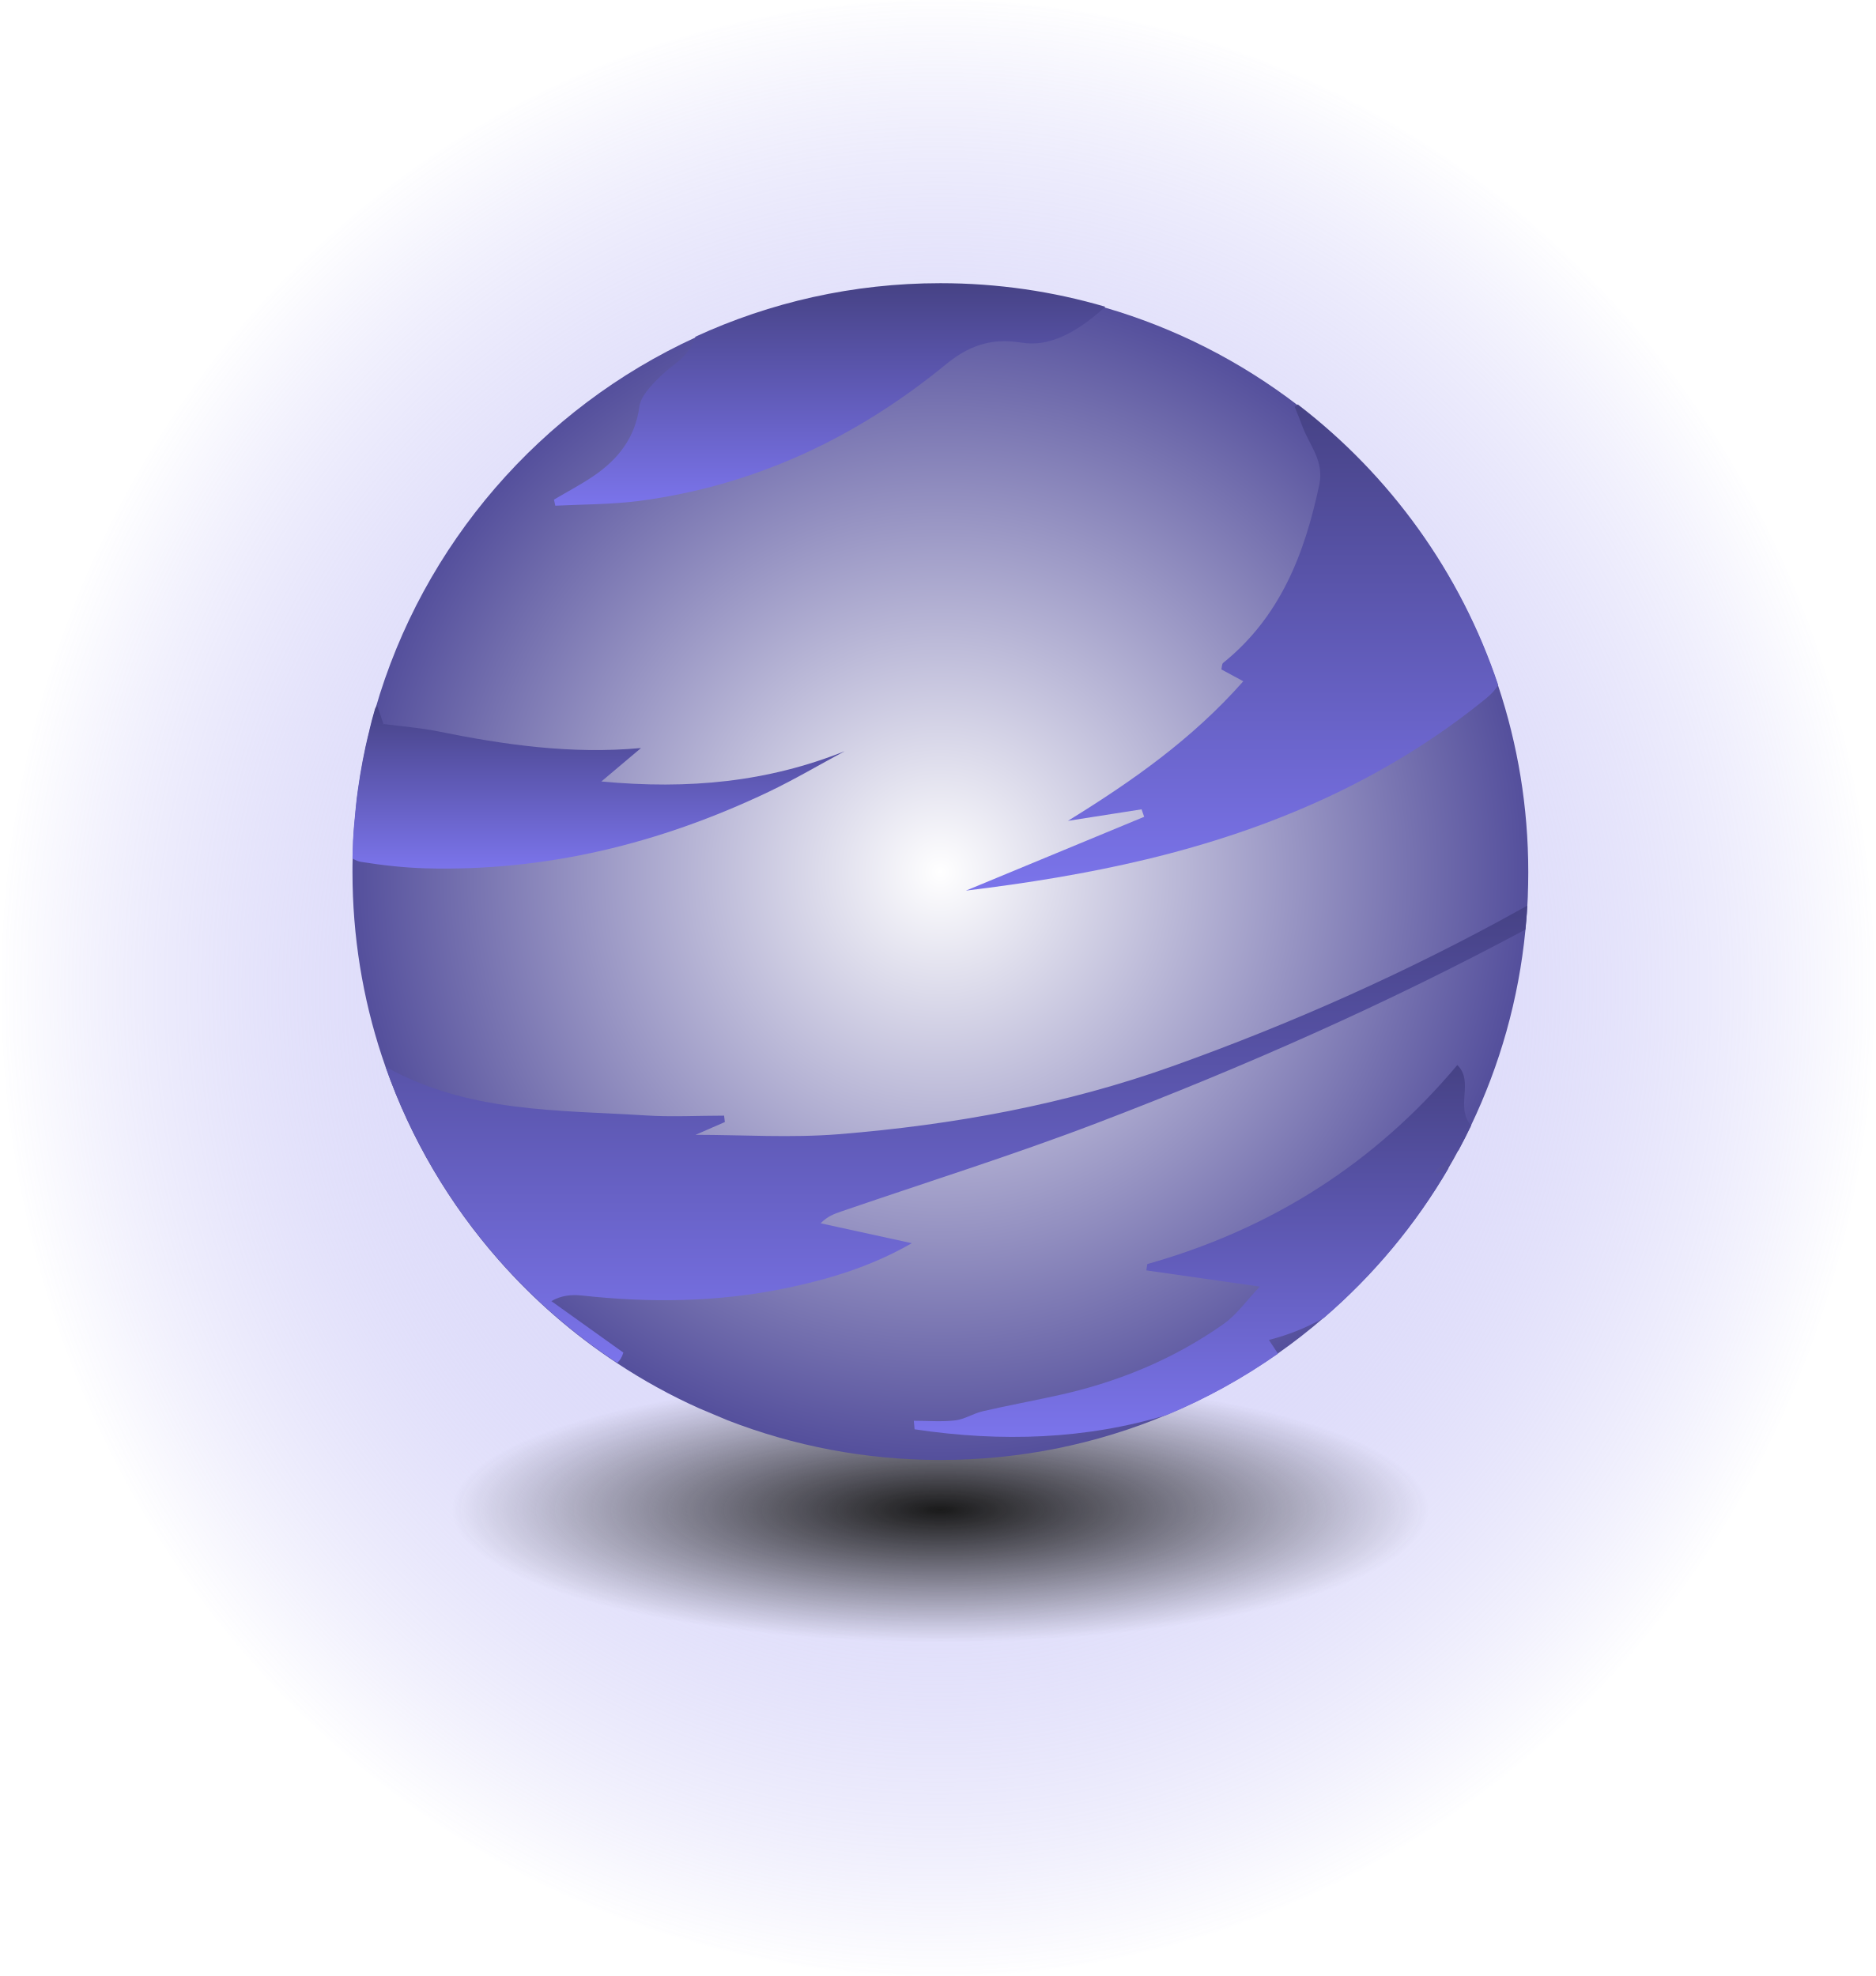
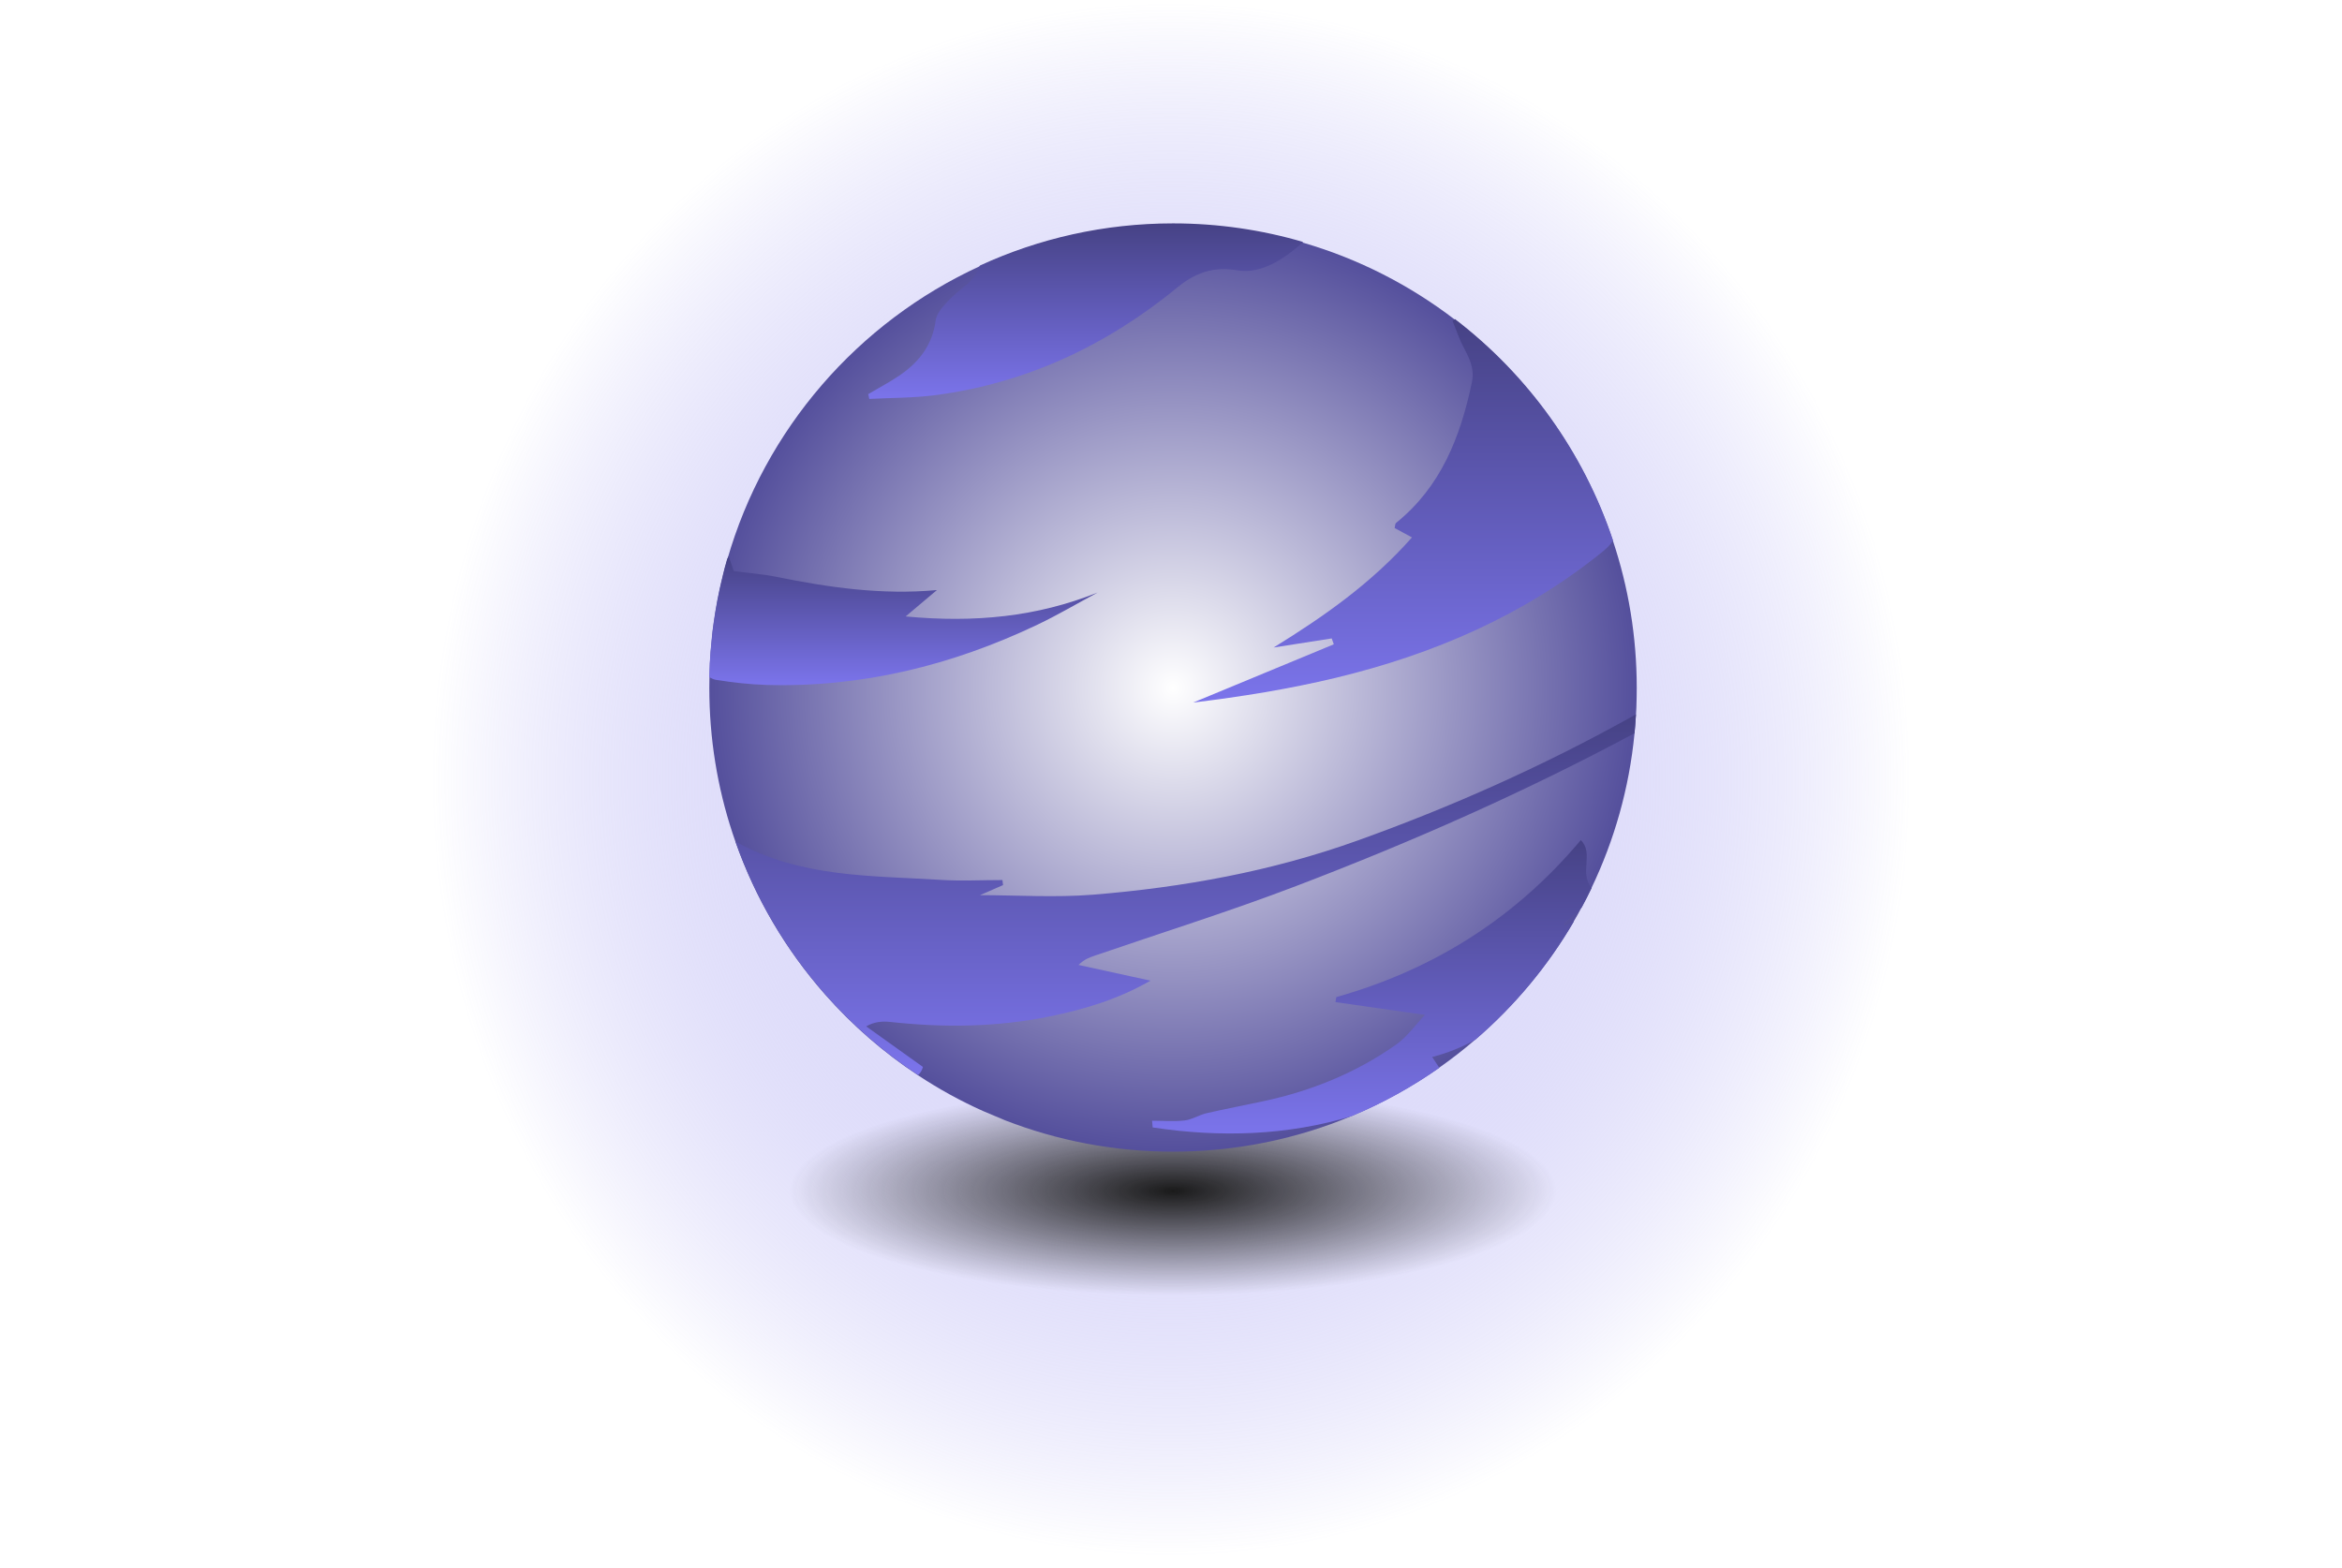
- <svg xmlns="http://www.w3.org/2000/svg" width="298" height="314" viewBox="0 0 298 314" fill="none">
-   <ellipse cx="148.992" cy="157" rx="148.992" ry="157" fill="url(#paint0_radial_457_495)" />
-   <ellipse cx="149.392" cy="239.92" rx="77.492" ry="21.046" fill="url(#paint1_radial_457_495)" />
-   <path d="M242.803 138.576C242.803 139.909 242.772 141.226 242.726 142.536C242.703 143.019 242.68 143.509 242.65 143.991C242.611 144.757 242.558 145.516 242.489 146.274C242.45 146.78 242.404 147.285 242.351 147.791C241.278 158.814 238.282 169.278 233.708 178.838C233.079 180.155 232.42 181.458 231.723 182.745C231.217 183.702 230.689 184.644 230.137 185.579C224.888 194.595 218.168 202.638 210.314 209.394C207.985 211.409 205.556 213.301 203.035 215.071C197.564 218.916 191.671 222.187 185.426 224.791C174.339 229.441 162.171 232 149.398 232C137.483 232 126.081 229.763 115.599 225.695L111.085 223.796C106.542 221.758 102.182 219.353 98.059 216.626C91.102 212.045 84.796 206.553 79.302 200.317C79.271 200.294 79.255 200.271 79.24 200.248C71.424 191.362 65.272 180.983 61.272 169.584C61.057 168.979 60.85 168.374 60.651 167.769C57.624 158.584 56 148.779 56 138.576C56 137.886 56 137.212 56.023 136.53C56.031 136.163 56.038 135.795 56.054 135.427C56.069 134.914 56.084 134.393 56.107 133.88C56.107 133.842 56.107 133.803 56.107 133.765C56.192 132.11 56.337 130.463 56.506 128.824C56.559 128.257 56.621 127.683 56.682 127.108C56.751 126.572 56.82 126.044 56.897 125.515C57.318 122.504 57.885 119.532 58.59 116.621C58.605 116.537 58.628 116.461 58.651 116.384C58.935 115.158 59.257 113.956 59.609 112.753C67.156 86.44 85.96 64.884 110.472 53.631C122.319 48.193 135.506 45.159 149.398 45.159C158.493 45.159 167.282 46.461 175.596 48.89C186.813 52.153 197.15 57.469 206.192 64.409C220.835 75.632 232.052 91.105 238.022 108.984C241.125 118.284 242.803 128.234 242.803 138.576Z" fill="url(#paint2_radial_457_495)" />
-   <path d="M242.644 143.916C242.605 144.682 242.552 145.44 242.483 146.198C242.444 146.704 242.398 147.209 242.345 147.715C220.376 159.496 197.588 169.562 174.247 178.471C160.876 183.58 147.176 187.862 133.628 192.519C132.571 192.887 131.506 193.247 130.372 194.388C135 195.399 139.628 196.411 144.862 197.552C138.264 201.344 131.513 203.328 124.64 204.745C113.974 206.936 103.208 207.043 92.411 205.863C90.802 205.695 89.17 205.84 87.599 206.76C91.338 209.425 95.062 212.099 99.032 214.933C98.832 215.645 98.495 216.205 98.043 216.549C91.086 211.968 84.779 206.476 79.285 200.241C79.255 200.218 79.239 200.195 79.224 200.172C71.408 191.286 65.255 180.906 61.255 169.508C74.312 176.839 88.618 176.372 102.625 177.253C106.748 177.513 110.901 177.283 115.039 177.283C115.085 177.628 115.123 177.965 115.161 178.302C113.491 179.03 111.813 179.765 110.503 180.332C117.958 180.332 125.667 180.845 133.291 180.232C151.413 178.762 169.213 175.544 186.446 169.37C205.465 162.56 223.824 154.356 241.486 144.559C241.877 144.344 242.26 144.13 242.644 143.916Z" fill="url(#paint3_linear_457_495)" />
-   <path d="M238.025 108.857C237.634 109.523 237.021 110.228 236.117 110.972C220.199 123.935 201.898 131.796 182.179 136.546C172.745 138.814 163.142 140.354 153.462 141.526C162.904 137.604 172.338 133.704 181.78 129.796C181.635 129.398 181.497 129.007 181.366 128.609C177.465 129.222 173.565 129.827 169.664 130.44C179.803 124.18 189.383 117.484 197.529 108.259C196.211 107.539 195.169 106.972 194.042 106.374C194.142 105.991 194.111 105.509 194.334 105.333C203.385 98.039 207.278 88.025 209.6 77.03C210.397 73.23 208.067 70.817 206.948 67.821C206.557 66.756 206.121 65.714 205.699 64.649C205.86 64.526 206.029 64.404 206.19 64.273C220.835 75.498 232.055 90.975 238.025 108.857Z" fill="url(#paint4_linear_457_495)" />
-   <path d="M175.598 48.744C170.006 53.886 165.916 54.801 163.074 54.54C161.672 54.401 159.473 53.863 156.547 54.571C154.448 55.086 152.433 56.131 150.38 57.822C136.063 69.576 119.777 77.255 101.308 79.631C96.98 80.177 92.583 80.138 88.224 80.361C88.155 80.038 88.086 79.715 88.01 79.392C90.101 78.155 92.238 77.033 94.245 75.68C98.19 73.012 100.933 69.553 101.591 64.556C101.768 63.242 102.894 61.919 103.859 60.874C106.693 57.807 108.294 57.615 109.819 54.978C110.056 54.563 110.294 54.079 110.493 53.502C122.336 48.044 135.519 45 149.407 45C158.5 45 167.287 46.307 175.598 48.744Z" fill="url(#paint5_linear_457_495)" />
-   <path d="M95.541 124.183C98.178 121.966 100.003 120.417 101.842 118.868C90.75 119.888 80.14 118.362 69.561 116.215C66.725 115.64 63.804 115.433 60.929 115.049H60.922C60.577 114.052 60.247 113.056 59.902 112.059C59.795 112.243 59.687 112.434 59.588 112.618C59.235 113.822 58.913 115.026 58.629 116.253C58.668 116.138 58.706 116.039 58.76 115.947C58.714 116.039 58.675 116.146 58.637 116.261C58.591 116.407 58.553 116.568 58.522 116.752C58.484 116.936 58.461 117.143 58.445 117.365C58.422 117.588 58.407 117.818 58.392 118.04C58.407 117.818 58.422 117.588 58.438 117.365C58.468 117.028 58.507 116.736 58.568 116.491C57.863 119.405 57.295 122.381 56.874 125.394C56.797 125.923 56.728 126.453 56.659 126.989C56.598 127.565 56.537 128.14 56.483 128.707C56.314 130.348 56.169 131.997 56.084 133.653C56.084 133.692 56.084 133.73 56.084 133.768C56.061 134.282 56.046 134.804 56.031 135.318C56.015 135.686 56.008 136.054 56 136.422C56.452 136.683 56.943 136.89 57.326 136.951C60.699 137.488 64.126 137.879 67.537 137.979C86.718 138.515 104.825 134.052 122.081 125.847C126.213 123.876 130.161 121.537 134.193 119.374C121.95 124.267 109.455 125.486 95.549 124.183H95.541ZM60.868 115.141C60.868 115.141 60.845 115.072 60.837 115.042L60.96 115.149C60.96 115.149 60.899 115.149 60.868 115.149V115.141Z" fill="url(#paint6_linear_457_495)" />
-   <path d="M231.74 182.768C230.544 183.856 229.318 184.967 228.099 186.071C228.176 186.209 228.252 186.347 228.321 186.485C228.889 186.209 229.456 185.941 230.153 185.611C224.903 194.624 218.18 202.67 210.323 209.43C207.709 210.909 204.827 212.097 201.599 212.924C202.213 213.844 202.642 214.495 203.041 215.108C197.567 218.956 191.673 222.228 185.425 224.834C172.524 228.727 159.132 229.194 145.304 227.125C145.266 226.673 145.227 226.221 145.181 225.769C147.381 225.769 149.604 225.96 151.774 225.707C153.253 225.531 154.641 224.604 156.128 224.259C159.937 223.377 163.793 222.665 167.618 221.829C177.292 219.76 186.322 216.097 194.417 210.372C196.517 208.886 198.073 206.632 200.143 204.448C193.39 203.483 187.763 202.67 182.121 201.873C182.175 201.536 182.229 201.207 182.282 200.869C201.852 195.344 218.356 184.952 231.533 169.242C234.247 171.87 231.142 175.924 233.726 178.86C233.097 180.178 232.438 181.48 231.74 182.768Z" fill="url(#paint7_linear_457_495)" />
+ <svg xmlns="http://www.w3.org/2000/svg" width="505" height="338" viewBox="0 0 505 338" fill="none">
+   <ellipse cx="252.5" cy="168.072" rx="159.5" ry="168.072" fill="url(#paint0_radial_467_425)" />
+   <ellipse cx="252.927" cy="256.84" rx="82.957" ry="22.53" fill="url(#paint1_radial_467_425)" />
+   <path d="M352.927 148.349C352.927 149.776 352.894 151.186 352.845 152.589C352.82 153.105 352.795 153.63 352.763 154.147C352.722 154.967 352.664 155.779 352.59 156.59C352.549 157.132 352.5 157.673 352.443 158.214C351.294 170.015 348.087 181.216 343.19 191.451C342.517 192.861 341.812 194.255 341.065 195.633C340.524 196.658 339.958 197.667 339.367 198.667C333.748 208.319 326.554 216.929 318.147 224.162C315.653 226.319 313.053 228.344 310.354 230.239C304.497 234.355 298.189 237.857 291.504 240.645C279.634 245.623 266.608 248.362 252.934 248.362C240.178 248.362 227.973 245.967 216.751 241.613L211.92 239.579C207.055 237.398 202.388 234.823 197.975 231.903C190.527 227 183.776 221.12 177.894 214.445C177.861 214.42 177.845 214.395 177.829 214.371C169.462 204.858 162.875 193.747 158.593 181.544C158.363 180.897 158.142 180.249 157.929 179.601C154.688 169.769 152.949 159.272 152.949 148.349C152.949 147.611 152.949 146.889 152.974 146.159C152.982 145.766 152.99 145.372 153.007 144.979C153.023 144.429 153.04 143.871 153.064 143.322C153.064 143.281 153.064 143.24 153.064 143.199C153.154 141.428 153.31 139.665 153.491 137.91C153.548 137.303 153.614 136.688 153.679 136.073C153.753 135.499 153.827 134.933 153.909 134.367C154.36 131.144 154.967 127.963 155.722 124.846C155.738 124.756 155.763 124.674 155.788 124.592C156.091 123.28 156.436 121.993 156.813 120.705C164.893 92.537 185.023 69.46 211.263 57.414C223.945 51.592 238.062 48.344 252.934 48.344C262.671 48.344 272.079 49.738 280.979 52.338C292.988 55.831 304.054 61.522 313.733 68.952C329.409 80.966 341.418 97.531 347.808 116.671C351.13 126.626 352.927 137.278 352.927 148.349Z" fill="url(#paint2_radial_467_425)" />
+   <path d="M352.756 154.065C352.715 154.885 352.658 155.697 352.584 156.509C352.543 157.05 352.494 157.592 352.436 158.133C328.918 170.745 304.523 181.52 279.536 191.057C265.222 196.527 250.555 201.111 236.052 206.097C234.92 206.491 233.78 206.876 232.566 208.098C237.521 209.18 242.475 210.263 248.078 211.485C241.015 215.544 233.788 217.668 226.43 219.185C215.012 221.53 203.487 221.645 191.929 220.382C190.206 220.202 188.459 220.357 186.777 221.342C190.78 224.195 194.767 227.057 199.016 230.091C198.803 230.854 198.442 231.453 197.958 231.822C190.51 226.918 183.759 221.038 177.877 214.363C177.844 214.338 177.828 214.314 177.811 214.289C169.444 204.777 162.857 193.665 158.575 181.463C172.553 189.311 187.868 188.811 202.863 189.754C207.276 190.032 211.722 189.786 216.152 189.786C216.201 190.155 216.242 190.516 216.283 190.877C214.495 191.656 212.699 192.443 211.296 193.05C219.277 193.05 227.53 193.6 235.692 192.944C255.092 191.369 274.147 187.925 292.596 181.315C312.955 174.025 332.61 165.243 351.518 154.754C351.936 154.525 352.346 154.295 352.756 154.065Z" fill="url(#paint3_linear_467_425)" />
+   <path d="M347.812 116.534C347.394 117.247 346.737 118.002 345.769 118.798C328.729 132.675 309.137 141.091 288.027 146.176C277.927 148.604 267.647 150.252 257.285 151.507C267.393 147.308 277.493 143.133 287.6 138.95C287.444 138.524 287.297 138.105 287.157 137.679C282.981 138.335 278.805 138.983 274.629 139.639C285.484 132.938 295.739 125.769 304.46 115.894C303.049 115.123 301.933 114.516 300.727 113.876C300.834 113.466 300.801 112.95 301.039 112.761C310.728 104.953 314.896 94.233 317.382 82.463C318.235 78.394 315.741 75.811 314.543 72.604C314.125 71.464 313.657 70.348 313.206 69.208C313.378 69.077 313.559 68.946 313.731 68.806C329.41 80.822 341.421 97.39 347.812 116.534Z" fill="url(#paint4_linear_467_425)" />
+   <path d="M280.982 52.181C274.996 57.687 270.617 58.666 267.574 58.386C266.074 58.238 263.72 57.662 260.587 58.419C258.341 58.971 256.184 60.09 253.986 61.9C238.659 74.483 221.224 82.704 201.453 85.247C196.819 85.831 192.112 85.79 187.446 86.029C187.372 85.683 187.298 85.338 187.216 84.992C189.455 83.667 191.743 82.466 193.892 81.017C198.115 78.162 201.051 74.458 201.756 69.109C201.945 67.702 203.15 66.287 204.184 65.167C207.218 61.884 208.932 61.678 210.564 58.855C210.818 58.411 211.072 57.893 211.285 57.276C223.963 51.433 238.077 48.174 252.945 48.174C262.679 48.174 272.085 49.573 280.982 52.181Z" fill="url(#paint5_linear_467_425)" />
+   <path d="M195.279 132.941C198.102 130.568 200.055 128.91 202.025 127.251C190.15 128.343 178.792 126.71 167.467 124.411C164.43 123.795 161.304 123.574 158.226 123.163H158.218C157.849 122.096 157.496 121.029 157.127 119.961C157.012 120.158 156.897 120.364 156.79 120.561C156.413 121.85 156.068 123.138 155.764 124.452C155.805 124.329 155.846 124.222 155.904 124.124C155.855 124.222 155.814 124.337 155.772 124.46C155.723 124.616 155.682 124.789 155.649 124.986C155.608 125.183 155.584 125.404 155.567 125.642C155.543 125.88 155.526 126.127 155.51 126.365C155.526 126.127 155.543 125.88 155.559 125.642C155.592 125.281 155.633 124.969 155.699 124.706C154.944 127.826 154.336 131.011 153.885 134.238C153.803 134.804 153.729 135.371 153.655 135.945C153.59 136.561 153.524 137.177 153.466 137.784C153.286 139.541 153.13 141.306 153.04 143.079C153.04 143.12 153.04 143.161 153.04 143.202C153.015 143.752 152.999 144.311 152.982 144.861C152.966 145.255 152.958 145.649 152.949 146.043C153.434 146.322 153.959 146.544 154.369 146.609C157.98 147.184 161.648 147.603 165.3 147.709C185.833 148.284 205.217 143.506 223.69 134.722C228.114 132.612 232.34 130.108 236.657 127.793C223.551 133.031 210.174 134.336 195.287 132.941H195.279ZM158.161 123.262C158.161 123.262 158.136 123.188 158.128 123.155L158.259 123.27C158.259 123.27 158.193 123.27 158.161 123.27V123.262Z" fill="url(#paint6_linear_467_425)" />
+   <path d="M341.084 195.658C339.803 196.823 338.491 198.013 337.186 199.194C337.268 199.342 337.35 199.489 337.424 199.637C338.031 199.342 338.638 199.054 339.385 198.702C333.764 208.35 326.567 216.964 318.156 224.2C315.357 225.783 312.272 227.055 308.817 227.941C309.474 228.926 309.933 229.623 310.36 230.279C304.501 234.398 298.19 237.901 291.502 240.69C277.691 244.858 263.355 245.358 248.551 243.143C248.51 242.659 248.469 242.175 248.42 241.691C250.775 241.691 253.155 241.896 255.477 241.625C257.061 241.437 258.547 240.444 260.139 240.075C264.217 239.131 268.345 238.368 272.439 237.474C282.796 235.259 292.462 231.338 301.128 225.209C303.377 223.618 305.042 221.206 307.258 218.867C300.028 217.834 294.005 216.964 287.965 216.111C288.023 215.75 288.08 215.397 288.138 215.036C309.088 209.121 326.756 197.996 340.862 181.178C343.767 183.992 340.444 188.332 343.209 191.474C342.536 192.885 341.83 194.28 341.084 195.658Z" fill="url(#paint7_linear_467_425)" />
  <defs>
-     <radialGradient id="paint0_radial_457_495" cx="0" cy="0" r="1" gradientUnits="userSpaceOnUse" gradientTransform="translate(148.992 157) rotate(90) scale(157 148.992)">
+     <radialGradient id="paint0_radial_467_425" cx="0" cy="0" r="1" gradientUnits="userSpaceOnUse" gradientTransform="translate(252.5 168.072) rotate(90) scale(168.072 159.5)">
      <stop stop-color="white" />
      <stop offset="1" stop-color="#7B74EB" stop-opacity="0" />
    </radialGradient>
-     <radialGradient id="paint1_radial_457_495" cx="0" cy="0" r="1" gradientUnits="userSpaceOnUse" gradientTransform="translate(149.392 239.92) rotate(90) scale(21.0456 77.492)">
+     <radialGradient id="paint1_radial_467_425" cx="0" cy="0" r="1" gradientUnits="userSpaceOnUse" gradientTransform="translate(252.927 256.84) rotate(90) scale(22.5298 82.9571)">
      <stop stop-color="#1A1A1A" />
      <stop offset="1" stop-color="#1A1A1A" stop-opacity="0" />
    </radialGradient>
-     <radialGradient id="paint2_radial_457_495" cx="0" cy="0" r="1" gradientUnits="userSpaceOnUse" gradientTransform="translate(149.401 138.579) rotate(90) scale(93.4203 93.4015)">
+     <radialGradient id="paint2_radial_467_425" cx="0" cy="0" r="1" gradientUnits="userSpaceOnUse" gradientTransform="translate(252.938 148.353) rotate(90) scale(100.009 99.9886)">
      <stop stop-color="white" />
      <stop offset="1" stop-color="#544F9C" />
    </radialGradient>
-     <linearGradient id="paint3_linear_457_495" x1="151.949" y1="143.916" x2="151.949" y2="216.549" gradientUnits="userSpaceOnUse">
+     <linearGradient id="paint3_linear_467_425" x1="255.666" y1="154.065" x2="255.666" y2="231.822" gradientUnits="userSpaceOnUse">
      <stop stop-color="#464285" />
      <stop offset="1" stop-color="#7B74EB" />
    </linearGradient>
-     <linearGradient id="paint4_linear_457_495" x1="195.744" y1="64.273" x2="195.744" y2="141.526" gradientUnits="userSpaceOnUse">
+     <linearGradient id="paint4_linear_467_425" x1="302.549" y1="68.806" x2="302.549" y2="151.507" gradientUnits="userSpaceOnUse">
      <stop stop-color="#464285" />
      <stop offset="1" stop-color="#7B74EB" />
    </linearGradient>
-     <linearGradient id="paint5_linear_457_495" x1="131.804" y1="45" x2="131.804" y2="80.361" gradientUnits="userSpaceOnUse">
+     <linearGradient id="paint5_linear_467_425" x1="234.099" y1="48.174" x2="234.099" y2="86.029" gradientUnits="userSpaceOnUse">
      <stop stop-color="#464285" />
      <stop offset="1" stop-color="#7B74EB" />
    </linearGradient>
-     <linearGradient id="paint6_linear_457_495" x1="95.096" y1="112.059" x2="95.096" y2="138.022" gradientUnits="userSpaceOnUse">
+     <linearGradient id="paint6_linear_467_425" x1="194.803" y1="119.961" x2="194.803" y2="147.756" gradientUnits="userSpaceOnUse">
      <stop stop-color="#464285" />
      <stop offset="1" stop-color="#7B74EB" />
    </linearGradient>
-     <linearGradient id="paint7_linear_457_495" x1="189.453" y1="169.242" x2="189.453" y2="228.336" gradientUnits="userSpaceOnUse">
+     <linearGradient id="paint7_linear_467_425" x1="295.815" y1="181.178" x2="295.815" y2="244.44" gradientUnits="userSpaceOnUse">
      <stop stop-color="#464285" />
      <stop offset="1" stop-color="#7B74EB" />
    </linearGradient>
  </defs>
</svg>
